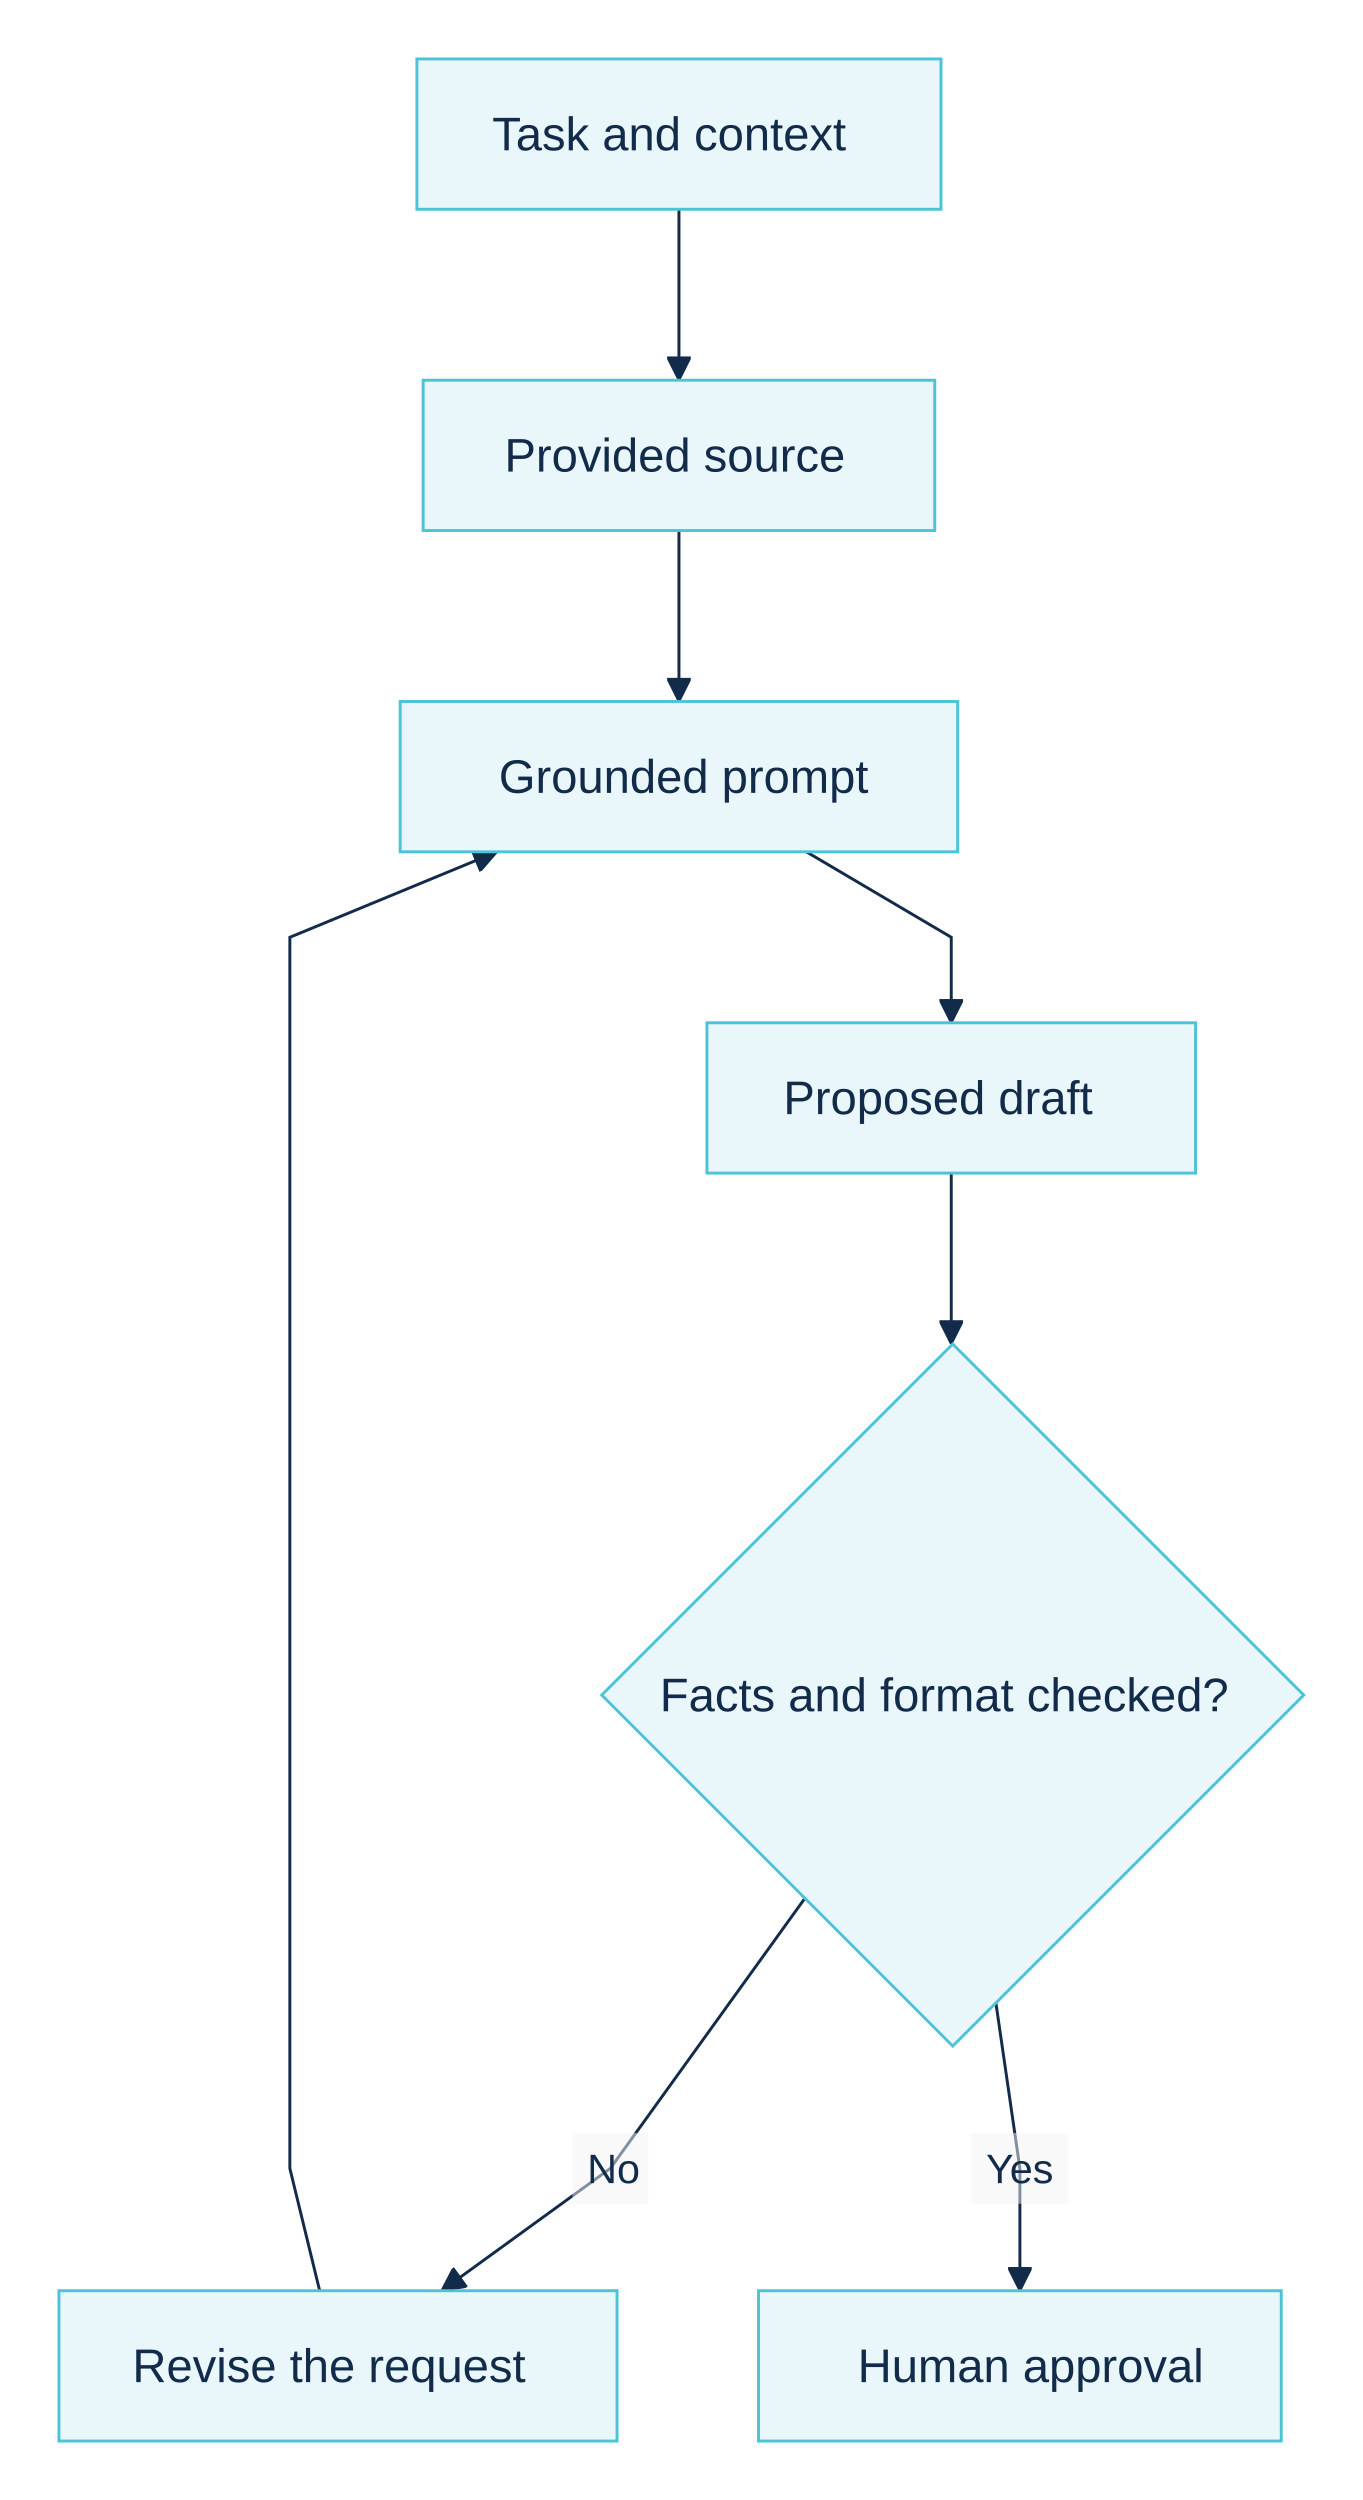
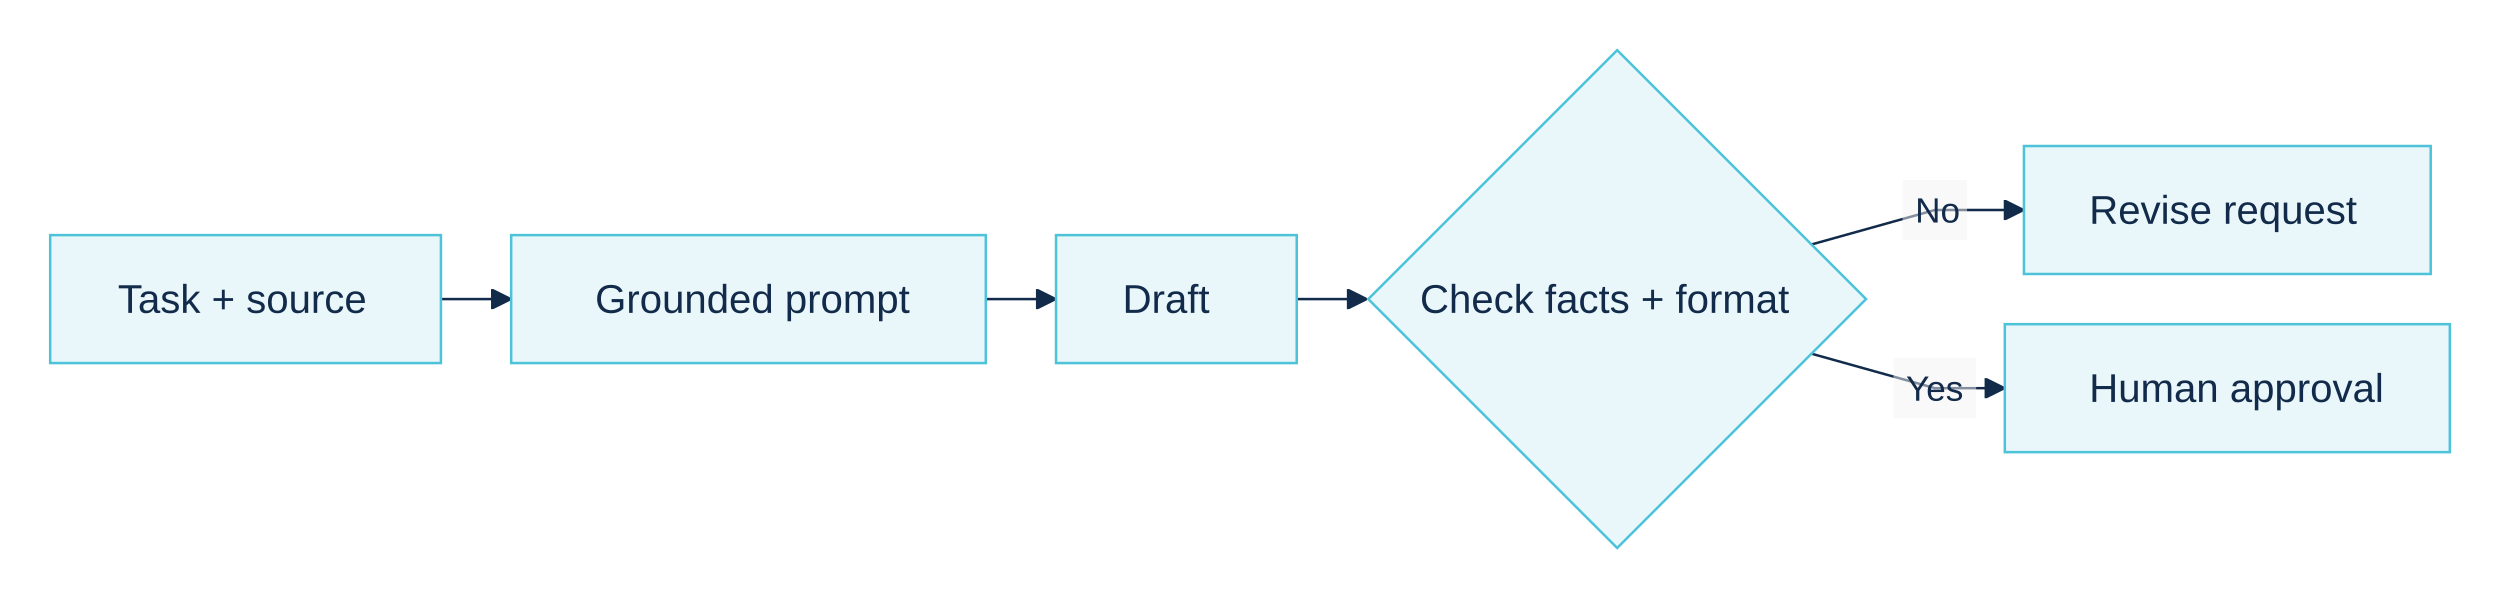
- <svg xmlns="http://www.w3.org/2000/svg" id="my-svg" width="100%" class="flowchart" style="max-width: 438.33px; background-color: rgb(243, 243, 243);" viewBox="-12 -12 462.33 848.188" role="graphics-document document" aria-roledescription="flowchart-v2" font-family="Segoe UI, Arial, sans-serif" font-size="16px" fill="#122B4A">
+ <svg xmlns="http://www.w3.org/2000/svg" id="my-svg" width="100%" class="flowchart" style="max-width: 972.336px; background-color: rgb(243, 243, 243);" viewBox="-12 -12 996.336 238.391" role="graphics-document document" aria-roledescription="flowchart-v2" font-family="Segoe UI, Arial, sans-serif" font-size="16px" fill="#122B4A">
  <style>#my-svg{font-family:Segoe UI,Arial,sans-serif;font-size:16px;fill:#122B4A;}@keyframes edge-animation-frame{from{stroke-dashoffset:0;}}@keyframes dash{to{stroke-dashoffset:0;}}#my-svg .edge-animation-slow{stroke-dasharray:9,5!important;stroke-dashoffset:900;animation:dash 50s linear infinite;stroke-linecap:round;}#my-svg .edge-animation-fast{stroke-dasharray:9,5!important;stroke-dashoffset:900;animation:dash 20s linear infinite;stroke-linecap:round;}#my-svg .error-icon{fill:#F3F3F3;}#my-svg .error-text{fill:#122B4A;stroke:#122B4A;}#my-svg .edge-thickness-normal{stroke-width:1px;}#my-svg .edge-thickness-thick{stroke-width:3.5px;}#my-svg .edge-pattern-solid{stroke-dasharray:0;}#my-svg .edge-thickness-invisible{stroke-width:0;fill:none;}#my-svg .edge-pattern-dashed{stroke-dasharray:3;}#my-svg .edge-pattern-dotted{stroke-dasharray:2;}#my-svg .marker{fill:#122B4A;stroke:#122B4A;}#my-svg .marker.cross{stroke:#122B4A;}#my-svg svg{font-family:Segoe UI,Arial,sans-serif;font-size:16px;}#my-svg p{margin:0;}#my-svg .label{font-family:Segoe UI,Arial,sans-serif;color:#122B4A;}#my-svg .cluster-label text{fill:#122B4A;}#my-svg .cluster-label span{color:#122B4A;}#my-svg .cluster-label span p{background-color:transparent;}#my-svg .label text,#my-svg span{fill:#122B4A;color:#122B4A;}#my-svg .node rect,#my-svg .node circle,#my-svg .node ellipse,#my-svg .node polygon,#my-svg .node path{fill:#EAF7FA;stroke:#4CC3D9;stroke-width:1px;}#my-svg .rough-node .label text,#my-svg .node .label text,#my-svg .image-shape .label,#my-svg .icon-shape .label{text-anchor:middle;}#my-svg .node .katex path{fill:#000;stroke:#000;stroke-width:1px;}#my-svg .rough-node .label,#my-svg .node .label,#my-svg .image-shape .label,#my-svg .icon-shape .label{text-align:center;}#my-svg .node.clickable{cursor:pointer;}#my-svg .root .anchor path{fill:#122B4A!important;stroke-width:0;stroke:#122B4A;}#my-svg .arrowheadPath{fill:#0c0c0c;}#my-svg .edgePaths .path{stroke:#122B4A;stroke-width:1px;}#my-svg .flowchart-link{stroke:#122B4A;fill:none;}#my-svg .edgeLabel{background-color:#F3F3F3;text-align:center;}#my-svg .edgeLabel p{background-color:#F3F3F3;}#my-svg .edgeLabel rect{opacity:0.5;background-color:#F3F3F3;fill:#F3F3F3;}#my-svg .labelBkg{background-color:rgba(243, 243, 243, 0.5);}#my-svg .cluster rect{fill:#F3F3F3;stroke:#4CC3D9;stroke-width:1px;}#my-svg .cluster text{fill:#122B4A;}#my-svg .cluster span{color:#122B4A;}#my-svg .node .collapsed-indicator{fill:#4CC3D9;stroke:none;opacity:0.6;}#my-svg .node .collapsed-separator{stroke:#4CC3D9;stroke-width:0.75px;}#my-svg div.mermaidTooltip{position:absolute;text-align:center;max-width:200px;padding:2px;font-family:Segoe UI,Arial,sans-serif;font-size:12px;background:#F3F3F3;border:1px solid #4CC3D9;border-radius:2px;pointer-events:none;z-index:100;}#my-svg .flowchartTitleText{text-anchor:middle;font-size:18px;fill:#122B4A;}#my-svg rect.text{fill:none;stroke-width:0;}#my-svg .icon-shape,#my-svg .image-shape{background-color:#F3F3F3;text-align:center;}#my-svg .icon-shape p,#my-svg .image-shape p{background-color:#F3F3F3;padding:2px;}#my-svg .icon-shape .label rect,#my-svg .image-shape .label rect{opacity:0.5;background-color:#F3F3F3;fill:#F3F3F3;}#my-svg .label-icon{display:inline-block;height:1em;overflow:visible;vertical-align:-0.125em;}#my-svg .node .label-icon path{fill:currentColor;stroke:revert;stroke-width:revert;}#my-svg .node .neo-node{stroke:#4CC3D9;}#my-svg [data-look="neo"].node rect,#my-svg [data-look="neo"].cluster rect,#my-svg [data-look="neo"].node polygon{stroke:url(#my-svg-gradient);filter:drop-shadow( 1px 2px 2px rgba(185,185,185,1));}#my-svg [data-look="neo"].swimlane.cluster rect{filter:none;}#my-svg [data-look="neo"].node path{stroke:url(#my-svg-gradient);stroke-width:1px;}#my-svg [data-look="neo"].node .outer-path{filter:drop-shadow( 1px 2px 2px rgba(185,185,185,1));}#my-svg [data-look="neo"].node .neo-line path{stroke:#4CC3D9;filter:none;}#my-svg [data-look="neo"].node circle{stroke:url(#my-svg-gradient);filter:drop-shadow( 1px 2px 2px rgba(185,185,185,1));}#my-svg [data-look="neo"].node circle .state-start{fill:#000000;}#my-svg [data-look="neo"].icon-shape .icon{fill:url(#my-svg-gradient);filter:drop-shadow( 1px 2px 2px rgba(185,185,185,1));}#my-svg [data-look="neo"].icon-shape .icon-neo path{stroke:url(#my-svg-gradient);filter:drop-shadow( 1px 2px 2px rgba(185,185,185,1));}#my-svg :root{--mermaid-font-family:Segoe UI,Arial,sans-serif;}</style>
  <g>
    <marker id="my-svg_flowchart-v2-pointEnd" class="marker flowchart-v2" viewBox="0 0 10 10" refX="5" refY="5" markerUnits="userSpaceOnUse" markerWidth="8" markerHeight="8" orient="auto">
      <path d="M 0 0 L 10 5 L 0 10 z" class="arrowMarkerPath" style="stroke-width: 1; stroke-dasharray: 1, 0;" fill="#122B4A" stroke="#122B4A" />
    </marker>
    <marker id="my-svg_flowchart-v2-pointStart" class="marker flowchart-v2" viewBox="0 0 10 10" refX="4.5" refY="5" markerUnits="userSpaceOnUse" markerWidth="8" markerHeight="8" orient="auto">
      <path d="M 0 5 L 10 10 L 10 0 z" class="arrowMarkerPath" style="stroke-width: 1; stroke-dasharray: 1, 0;" fill="#122B4A" stroke="#122B4A" />
    </marker>
    <marker id="my-svg_flowchart-v2-pointEnd-margin" class="marker flowchart-v2" viewBox="0 0 11.5 14" refX="11.5" refY="7" markerUnits="userSpaceOnUse" markerWidth="10.5" markerHeight="14" orient="auto">
      <path d="M 0 0 L 11.5 7 L 0 14 z" class="arrowMarkerPath" style="stroke-width: 0; stroke-dasharray: 1, 0;" fill="#122B4A" stroke="#122B4A" />
    </marker>
    <marker id="my-svg_flowchart-v2-pointStart-margin" class="marker flowchart-v2" viewBox="0 0 11.5 14" refX="1" refY="7" markerUnits="userSpaceOnUse" markerWidth="11.5" markerHeight="14" orient="auto">
      <polygon points="0,7 11.5,14 11.5,0" class="arrowMarkerPath" style="stroke-width: 0; stroke-dasharray: 1, 0;" fill="#122B4A" stroke="#122B4A" />
    </marker>
    <marker id="my-svg_flowchart-v2-circleEnd" class="marker flowchart-v2" viewBox="0 0 10 10" refX="11" refY="5" markerUnits="userSpaceOnUse" markerWidth="11" markerHeight="11" orient="auto">
      <circle cx="5" cy="5" r="5" class="arrowMarkerPath" style="stroke-width: 1; stroke-dasharray: 1, 0;" fill="#122B4A" stroke="#122B4A" />
    </marker>
    <marker id="my-svg_flowchart-v2-circleStart" class="marker flowchart-v2" viewBox="0 0 10 10" refX="-1" refY="5" markerUnits="userSpaceOnUse" markerWidth="11" markerHeight="11" orient="auto">
      <circle cx="5" cy="5" r="5" class="arrowMarkerPath" style="stroke-width: 1; stroke-dasharray: 1, 0;" fill="#122B4A" stroke="#122B4A" />
    </marker>
    <marker id="my-svg_flowchart-v2-circleEnd-margin" class="marker flowchart-v2" viewBox="0 0 10 10" refY="5" refX="12.25" markerUnits="userSpaceOnUse" markerWidth="14" markerHeight="14" orient="auto">
      <circle cx="5" cy="5" r="5" class="arrowMarkerPath" style="stroke-width: 0; stroke-dasharray: 1, 0;" fill="#122B4A" stroke="#122B4A" />
    </marker>
    <marker id="my-svg_flowchart-v2-circleStart-margin" class="marker flowchart-v2" viewBox="0 0 10 10" refX="-2" refY="5" markerUnits="userSpaceOnUse" markerWidth="14" markerHeight="14" orient="auto">
      <circle cx="5" cy="5" r="5" class="arrowMarkerPath" style="stroke-width: 0; stroke-dasharray: 1, 0;" fill="#122B4A" stroke="#122B4A" />
    </marker>
    <marker id="my-svg_flowchart-v2-crossEnd" class="marker cross flowchart-v2" viewBox="0 0 11 11" refX="12" refY="5.2" markerUnits="userSpaceOnUse" markerWidth="11" markerHeight="11" orient="auto">
      <path d="M 1,1 l 9,9 M 10,1 l -9,9" class="arrowMarkerPath" style="stroke-width: 2; stroke-dasharray: 1, 0;" fill="#122B4A" stroke="#122B4A" />
    </marker>
    <marker id="my-svg_flowchart-v2-crossStart" class="marker cross flowchart-v2" viewBox="0 0 11 11" refX="-1" refY="5.2" markerUnits="userSpaceOnUse" markerWidth="11" markerHeight="11" orient="auto">
      <path d="M 1,1 l 9,9 M 10,1 l -9,9" class="arrowMarkerPath" style="stroke-width: 2; stroke-dasharray: 1, 0;" fill="#122B4A" stroke="#122B4A" />
    </marker>
    <marker id="my-svg_flowchart-v2-crossEnd-margin" class="marker cross flowchart-v2" viewBox="0 0 15 15" refX="17.7" refY="7.5" markerUnits="userSpaceOnUse" markerWidth="12" markerHeight="12" orient="auto">
      <path d="M 1,1 L 14,14 M 1,14 L 14,1" class="arrowMarkerPath" style="stroke-width: 2.5;" fill="#122B4A" stroke="#122B4A" />
    </marker>
    <marker id="my-svg_flowchart-v2-crossStart-margin" class="marker cross flowchart-v2" viewBox="0 0 15 15" refX="-3.5" refY="7.5" markerUnits="userSpaceOnUse" markerWidth="12" markerHeight="12" orient="auto">
      <path d="M 1,1 L 14,14 M 1,14 L 14,1" class="arrowMarkerPath" style="stroke-width: 2.5; stroke-dasharray: 1, 0;" fill="#122B4A" stroke="#122B4A" />
    </marker>
    <g class="root">
      <g class="clusters" />
      <g class="edgePaths">
-         <path d="M218.35,59L218.35,88L218.35,113" id="my-svg-L_A_B_0" class="edge-thickness-normal edge-pattern-solid edge-thickness-normal edge-pattern-solid flowchart-link" style=";" data-edge="true" data-et="edge" data-id="L_A_B_0" data-points="W3sieCI6MjE4LjM0OTYwOTM3NSwieSI6NTl9LHsieCI6MjE4LjM0OTYwOTM3NSwieSI6ODh9LHsieCI6MjE4LjM0OTYwOTM3NSwieSI6MTE3fV0=" data-look="classic" marker-end="url(#my-svg_flowchart-v2-pointEnd)" fill="none" stroke="#122B4A" stroke-width="1" />
-         <path d="M218.35,168L218.35,197L218.35,222" id="my-svg-L_B_C_0" class="edge-thickness-normal edge-pattern-solid edge-thickness-normal edge-pattern-solid flowchart-link" style=";" data-edge="true" data-et="edge" data-id="L_B_C_0" data-points="W3sieCI6MjE4LjM0OTYwOTM3NSwieSI6MTY4fSx7IngiOjIxOC4zNDk2MDkzNzUsInkiOjE5N30seyJ4IjoyMTguMzQ5NjA5Mzc1LCJ5IjoyMjZ9XQ==" data-look="classic" marker-end="url(#my-svg_flowchart-v2-pointEnd)" fill="none" stroke="#122B4A" stroke-width="1" />
-         <path d="M261.576,277L310.736,306L310.736,331" id="my-svg-L_C_D_0" class="edge-thickness-normal edge-pattern-solid edge-thickness-normal edge-pattern-solid flowchart-link" style=";" data-edge="true" data-et="edge" data-id="L_C_D_0" data-points="W3sieCI6MjYxLjU3NjQyMjczNTA5MTc0LCJ5IjoyNzd9LHsieCI6MzEwLjczNjMyODEyNSwieSI6MzA2fSx7IngiOjMxMC43MzYzMjgxMjUsInkiOjMzNX1d" data-look="classic" marker-end="url(#my-svg_flowchart-v2-pointEnd)" fill="none" stroke="#122B4A" stroke-width="1" />
-         <path d="M310.736,386L310.736,415L310.736,440" id="my-svg-L_D_E_0" class="edge-thickness-normal edge-pattern-solid edge-thickness-normal edge-pattern-solid flowchart-link" style=";" data-edge="true" data-et="edge" data-id="L_D_E_0" data-points="W3sieCI6MzEwLjczNjMyODEyNSwieSI6Mzg2fSx7IngiOjMxMC43MzYzMjgxMjUsInkiOjQxNX0seyJ4IjozMTAuNzM2MzI4MTI1LCJ5Ijo0NDR9XQ==" data-look="classic" marker-end="url(#my-svg_flowchart-v2-pointEnd)" fill="none" stroke="#122B4A" stroke-width="1" />
-         <path d="M260.872,632.323L195.063,723.688L141.076,762.839" id="my-svg-L_E_F_0" class="edge-thickness-normal edge-pattern-solid edge-thickness-normal edge-pattern-solid flowchart-link" style=";" data-edge="true" data-et="edge" data-id="L_E_F_0" data-points="W3sieCI6MjYwLjg3MTUxOTI5ODE0MzY1LCJ5Ijo2MzIuMzIyNjkxMTczMTQzN30seyJ4IjoxOTUuMDYyNSwieSI6NzIzLjY4NzV9LHsieCI6MTM3LjgzNzg5MDYyNSwieSI6NzY1LjE4NzV9XQ==" data-look="classic" marker-end="url(#my-svg_flowchart-v2-pointEnd)" fill="none" stroke="#122B4A" stroke-width="1" />
-         <path d="M96.458,765.188L86.34,723.688L86.34,563.094L86.34,415L86.34,360.5L86.34,306L152.886,278.526" id="my-svg-L_F_C_0" class="edge-thickness-normal edge-pattern-solid edge-thickness-normal edge-pattern-solid flowchart-link" style=";" data-edge="true" data-et="edge" data-id="L_F_C_0" data-points="W3sieCI6OTYuNDU4MzcyMjAxNDkyNTQsInkiOjc2NS4xODc1fSx7IngiOjg2LjMzOTg0Mzc1LCJ5Ijo3MjMuNjg3NX0seyJ4Ijo4Ni4zMzk4NDM3NSwieSI6NTYzLjA5Mzc1fSx7IngiOjg2LjMzOTg0Mzc1LCJ5Ijo0MTV9LHsieCI6ODYuMzM5ODQzNzUsInkiOjM2MC41fSx7IngiOjg2LjMzOTg0Mzc1LCJ5IjozMDZ9LHsieCI6MTU2LjU4MzU3MjI0NzcwNjQzLCJ5IjoyNzd9XQ==" data-look="classic" marker-end="url(#my-svg_flowchart-v2-pointEnd)" fill="none" stroke="#122B4A" stroke-width="1" />
-         <path d="M325.819,667.105L334.023,723.688L334.023,761.188" id="my-svg-L_E_G_0" class="edge-thickness-normal edge-pattern-solid edge-thickness-normal edge-pattern-solid flowchart-link" style=";" data-edge="true" data-et="edge" data-id="L_E_G_0" data-points="W3sieCI6MzI1LjgxODY0Mzg3ODU1NTYzLCJ5Ijo2NjcuMTA1MTg0MjQ2NDQ0NH0seyJ4IjozMzQuMDIzNDM3NSwieSI6NzIzLjY4NzV9LHsieCI6MzM0LjAyMzQzNzUsInkiOjc2NS4xODc1fV0=" data-look="classic" marker-end="url(#my-svg_flowchart-v2-pointEnd)" fill="none" stroke="#122B4A" stroke-width="1" />
+         <path d="M163.719,107.195L177.719,107.195L187.719,107.195" id="my-svg-L_A_B_0" class="edge-thickness-normal edge-pattern-solid edge-thickness-normal edge-pattern-solid flowchart-link" style=";" data-edge="true" data-et="edge" data-id="L_A_B_0" data-points="W3sieCI6MTYzLjcxODc1LCJ5IjoxMDcuMTk1MzEyNX0seyJ4IjoxNzcuNzE4NzUsInkiOjEwNy4xOTUzMTI1fSx7IngiOjE5MS43MTg3NSwieSI6MTA3LjE5NTMxMjV9XQ==" data-look="classic" marker-end="url(#my-svg_flowchart-v2-pointEnd)" fill="none" stroke="#122B4A" stroke-width="1" />
+         <path d="M380.867,107.195L394.867,107.195L404.867,107.195" id="my-svg-L_B_C_0" class="edge-thickness-normal edge-pattern-solid edge-thickness-normal edge-pattern-solid flowchart-link" style=";" data-edge="true" data-et="edge" data-id="L_B_C_0" data-points="W3sieCI6MzgwLjg2NzE4NzUsInkiOjEwNy4xOTUzMTI1fSx7IngiOjM5NC44NjcxODc1LCJ5IjoxMDcuMTk1MzEyNX0seyJ4Ijo0MDguODY3MTg3NSwieSI6MTA3LjE5NTMxMjV9XQ==" data-look="classic" marker-end="url(#my-svg_flowchart-v2-pointEnd)" fill="none" stroke="#122B4A" stroke-width="1" />
+         <path d="M504.797,107.195L518.797,107.195L528.797,107.195" id="my-svg-L_C_D_0" class="edge-thickness-normal edge-pattern-solid edge-thickness-normal edge-pattern-solid flowchart-link" style=";" data-edge="true" data-et="edge" data-id="L_C_D_0" data-points="W3sieCI6NTA0Ljc5Njg3NSwieSI6MTA3LjE5NTMxMjV9LHsieCI6NTE4Ljc5Njg3NSwieSI6MTA3LjE5NTMxMjV9LHsieCI6NTMyLjc5Njg3NSwieSI6MTA3LjE5NTMxMjV9XQ==" data-look="classic" marker-end="url(#my-svg_flowchart-v2-pointEnd)" fill="none" stroke="#122B4A" stroke-width="1" />
+         <path d="M709.53,85.538L759.09,71.695L790.605,71.695" id="my-svg-L_D_E_0" class="edge-thickness-normal edge-pattern-solid edge-thickness-normal edge-pattern-solid flowchart-link" style=";" data-edge="true" data-et="edge" data-id="L_D_E_0" data-points="W3sieCI6NzA5LjUzMDE1NDY1NDY1NDcsInkiOjg1LjUzNzk2NzE1NDY1NDY1fSx7IngiOjc1OS4wODk4NDM3NSwieSI6NzEuNjk1MzEyNX0seyJ4Ijo3OTQuNjA1NDY4NzUsInkiOjcxLjY5NTMxMjV9XQ==" data-look="classic" marker-end="url(#my-svg_flowchart-v2-pointEnd)" fill="none" stroke="#122B4A" stroke-width="1" />
+         <path d="M709.53,128.853L759.09,142.695L782.992,142.695" id="my-svg-L_D_F_0" class="edge-thickness-normal edge-pattern-solid edge-thickness-normal edge-pattern-solid flowchart-link" style=";" data-edge="true" data-et="edge" data-id="L_D_F_0" data-points="W3sieCI6NzA5LjUzMDE1NDY1NDY1NDcsInkiOjEyOC44NTI2NTc4NDUzNDUzM30seyJ4Ijo3NTkuMDg5ODQzNzUsInkiOjE0Mi42OTUzMTI1fSx7IngiOjc4Ni45OTIxODc1LCJ5IjoxNDIuNjk1MzEyNX1d" data-look="classic" marker-end="url(#my-svg_flowchart-v2-pointEnd)" fill="none" stroke="#122B4A" stroke-width="1" />
      </g>
      <g class="edgeLabels">
        <g class="edgeLabel" />
        <g>
          <rect class="background" style="stroke: none" />
        </g>
        <g class="edgeLabel" />
        <g>
          <rect class="background" style="stroke: none" />
        </g>
        <g class="edgeLabel" />
        <g>
          <rect class="background" style="stroke: none" />
        </g>
-         <g class="edgeLabel" />
-         <g>
-           <rect class="background" style="stroke: none" />
-         </g>
-         <g class="edgeLabel" transform="translate(195.0625, 723.6875)">
+         <g class="edgeLabel" transform="translate(759.0898, 71.69531)">
          <rect x="-12.840" y="-12.000" width="25.680" height="24.000" fill="#F3F3F3" stroke="none" />
          <text x="-7.840" y="5.000" text-anchor="start" font-family="Segoe UI, Arial, sans-serif" font-size="14" font-weight="normal" fill="#122B4A">No</text>
        </g>
-         <g class="edgeLabel" />
-         <g>
-           <rect class="background" style="stroke: none" />
-         </g>
-         <g class="edgeLabel" transform="translate(334.0234, 723.6875)">
+         <g class="edgeLabel" transform="translate(759.0898, 142.6953)">
          <rect x="-16.480" y="-12.000" width="32.960" height="24.000" fill="#F3F3F3" stroke="none" />
          <text x="-11.480" y="5.000" text-anchor="start" font-family="Segoe UI, Arial, sans-serif" font-size="14" font-weight="normal" fill="#122B4A">Yes</text>
        </g>
      </g>
      <g class="nodes">
-         <g class="node default" id="my-svg-flowchart-A-0" data-look="classic" transform="translate(218.3496, 33.5)">
-           <rect class="basic label-container" style="" x="-88.902" y="-25.5" width="177.805" height="51" fill="#EAF7FA" stroke="#4CC3D9" stroke-width="1" />
-           <text x="-63.360" y="5.500" text-anchor="start" font-family="Segoe UI, Arial, sans-serif" font-size="16" font-weight="normal" fill="#122B4A">Task and context</text>
+         <g class="node default" id="my-svg-flowchart-A-0" data-look="classic" transform="translate(85.85938, 107.1953)">
+           <rect class="basic label-container" style="" x="-77.859" y="-25.5" width="155.719" height="51" fill="#EAF7FA" stroke="#4CC3D9" stroke-width="1" />
+           <text x="-50.880" y="5.500" text-anchor="start" font-family="Segoe UI, Arial, sans-serif" font-size="16" font-weight="normal" fill="#122B4A">Task + source</text>
        </g>
-         <g class="node default" id="my-svg-flowchart-B-1" data-look="classic" transform="translate(218.3496, 142.5)">
-           <rect class="basic label-container" style="" x="-86.789" y="-25.5" width="173.578" height="51" fill="#EAF7FA" stroke="#4CC3D9" stroke-width="1" />
-           <text x="-59.200" y="5.500" text-anchor="start" font-family="Segoe UI, Arial, sans-serif" font-size="16" font-weight="normal" fill="#122B4A">Provided source</text>
-         </g>
-         <g class="node default" id="my-svg-flowchart-C-3" data-look="classic" transform="translate(218.3496, 251.5)">
+         <g class="node default" id="my-svg-flowchart-B-1" data-look="classic" transform="translate(286.293, 107.1953)">
          <rect class="basic label-container" style="" x="-94.574" y="-25.5" width="189.148" height="51" fill="#EAF7FA" stroke="#4CC3D9" stroke-width="1" />
          <text x="-61.120" y="5.500" text-anchor="start" font-family="Segoe UI, Arial, sans-serif" font-size="16" font-weight="normal" fill="#122B4A">Grounded prompt</text>
        </g>
-         <g class="node default" id="my-svg-flowchart-D-5" data-look="classic" transform="translate(310.7363, 360.5)">
-           <rect class="basic label-container" style="" x="-82.891" y="-25.5" width="165.781" height="51" fill="#EAF7FA" stroke="#4CC3D9" stroke-width="1" />
-           <text x="-56.960" y="5.500" text-anchor="start" font-family="Segoe UI, Arial, sans-serif" font-size="16" font-weight="normal" fill="#122B4A">Proposed draft</text>
+         <g class="node default" id="my-svg-flowchart-C-3" data-look="classic" transform="translate(456.832, 107.1953)">
+           <rect class="basic label-container" style="" x="-47.965" y="-25.5" width="95.93" height="51" fill="#EAF7FA" stroke="#4CC3D9" stroke-width="1" />
+           <text x="-21.440" y="5.500" text-anchor="start" font-family="Segoe UI, Arial, sans-serif" font-size="16" font-weight="normal" fill="#122B4A">Draft</text>
        </g>
-         <g class="node default" id="my-svg-flowchart-E-7" data-look="classic" transform="translate(310.7363, 563.0938)">
-           <polygon points="119.094,0 238.188,-119.094 119.094,-238.188 0,-119.094" class="label-container" transform="translate(-118.5938, 119.0938)" fill="#EAF7FA" stroke="#4CC3D9" stroke-width="1" />
-           <text x="-98.880" y="5.500" text-anchor="start" font-family="Segoe UI, Arial, sans-serif" font-size="16" font-weight="normal" fill="#122B4A">Facts and format checked?</text>
+         <g class="node default" id="my-svg-flowchart-D-5" data-look="classic" transform="translate(631.9922, 107.1953)">
+           <polygon points="99.195,0 198.391,-99.195 99.195,-198.391 0,-99.195" class="label-container" transform="translate(-98.69531, 99.19531)" fill="#EAF7FA" stroke="#4CC3D9" stroke-width="1" />
+           <text x="-78.080" y="5.500" text-anchor="start" font-family="Segoe UI, Arial, sans-serif" font-size="16" font-weight="normal" fill="#122B4A">Check facts + format</text>
        </g>
-         <g class="node default" id="my-svg-flowchart-F-9" data-look="classic" transform="translate(102.6758, 790.6875)">
-           <rect class="basic label-container" style="" x="-94.676" y="-25.5" width="189.352" height="51" fill="#EAF7FA" stroke="#4CC3D9" stroke-width="1" />
-           <text x="-69.760" y="5.500" text-anchor="start" font-family="Segoe UI, Arial, sans-serif" font-size="16" font-weight="normal" fill="#122B4A">Revise the request</text>
+         <g class="node default" id="my-svg-flowchart-E-7" data-look="classic" transform="translate(875.6641, 71.69531)">
+           <rect class="basic label-container" style="" x="-81.059" y="-25.5" width="162.117" height="51" fill="#EAF7FA" stroke="#4CC3D9" stroke-width="1" />
+           <text x="-55.040" y="5.500" text-anchor="start" font-family="Segoe UI, Arial, sans-serif" font-size="16" font-weight="normal" fill="#122B4A">Revise request</text>
        </g>
-         <g class="node default" id="my-svg-flowchart-G-13" data-look="classic" transform="translate(334.0234, 790.6875)">
+         <g class="node default" id="my-svg-flowchart-F-9" data-look="classic" transform="translate(875.6641, 142.6953)">
          <rect class="basic label-container" style="" x="-88.672" y="-25.5" width="177.344" height="51" fill="#EAF7FA" stroke="#4CC3D9" stroke-width="1" />
          <text x="-55.040" y="5.500" text-anchor="start" font-family="Segoe UI, Arial, sans-serif" font-size="16" font-weight="normal" fill="#122B4A">Human approval</text>
        </g>
      </g>
    </g>
  </g>
  <defs>
    <filter id="my-svg-drop-shadow" height="130%" width="130%">
      <feDropShadow dx="4" dy="4" stdDeviation="0" flood-opacity="0.06" flood-color="#000000" />
    </filter>
  </defs>
  <defs>
    <filter id="my-svg-drop-shadow-small" height="150%" width="150%">
      <feDropShadow dx="2" dy="2" stdDeviation="0" flood-opacity="0.06" flood-color="#000000" />
    </filter>
  </defs>
  <linearGradient id="my-svg-gradient" gradientUnits="objectBoundingBox" x1="0%" y1="0%" x2="100%" y2="0%">
    <stop offset="0%" stop-color="#4CC3D9" stop-opacity="1" />
    <stop offset="100%" stop-color="#122B4A" stop-opacity="1" />
  </linearGradient>
</svg>
